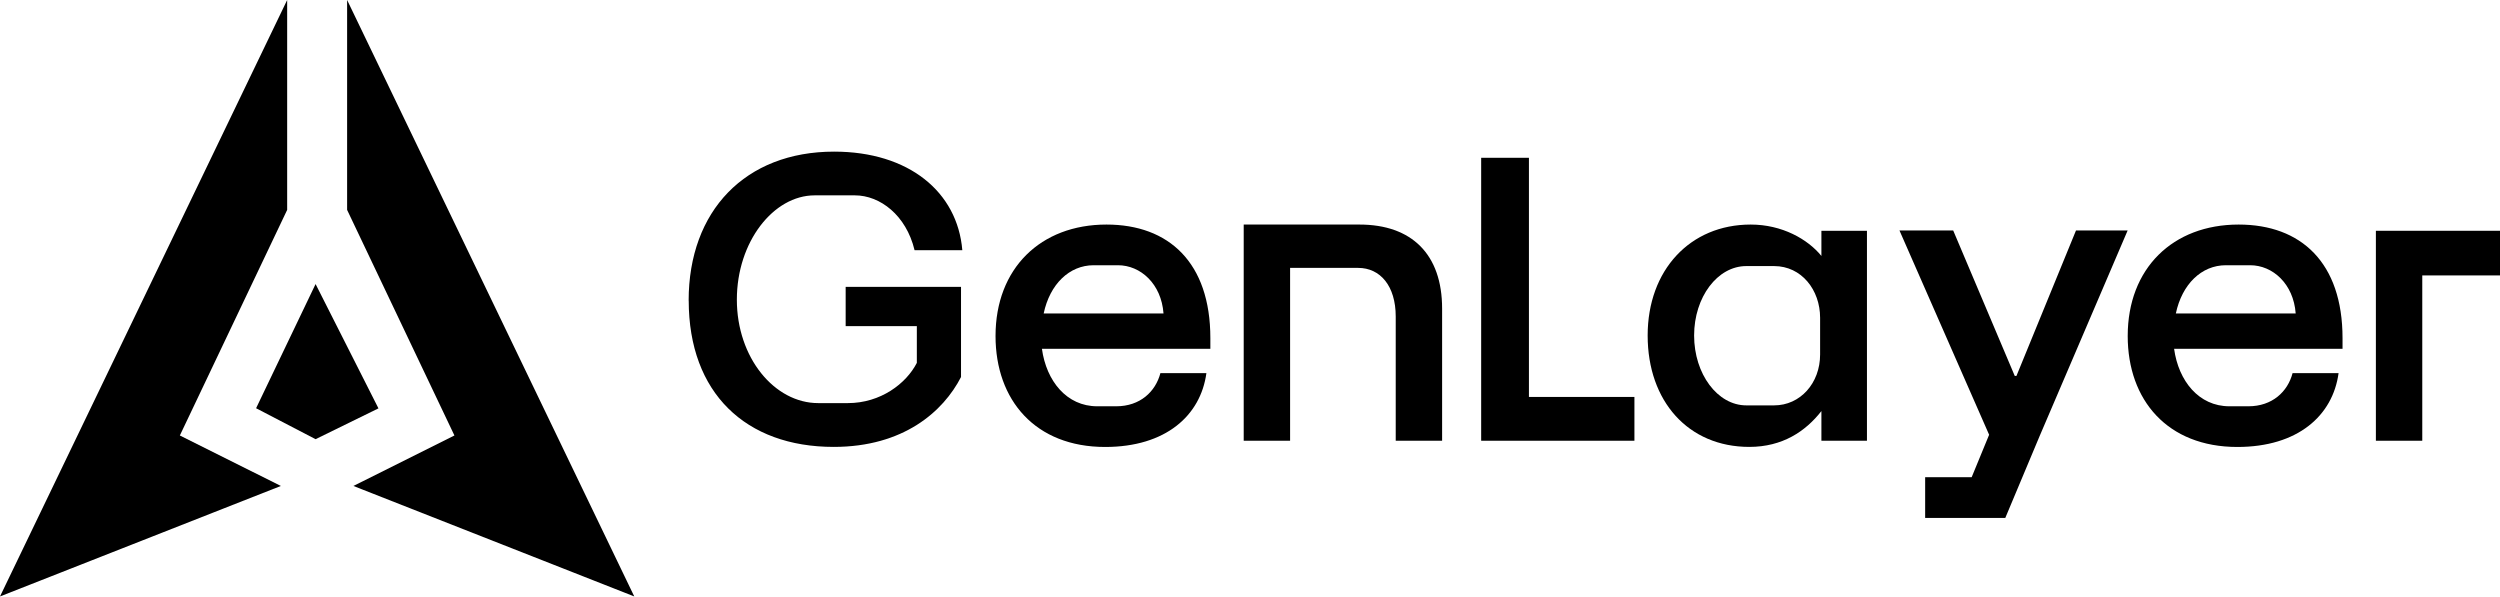
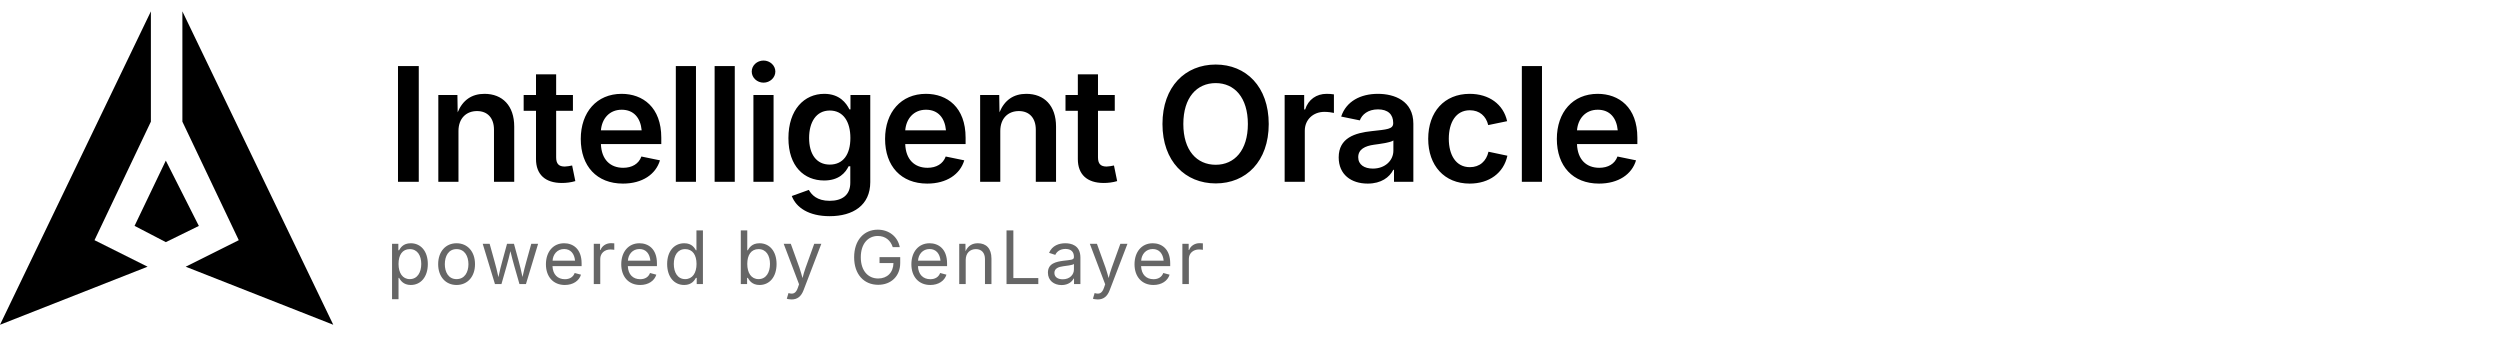
- <svg xmlns="http://www.w3.org/2000/svg" id="Layer_1" width="100%" height="100%" viewBox="0 0 385.32 91.93">
-   <path fill="currentColor" d="M296.72,79.83v-6.28h7.17l2.69-6.54-13.82-31.49h8.28l9.49,22.42h.26l9.18-22.42h7.96l-13.55,31.65-5.31,12.66h-12.36Z" />
-   <path fill="currentColor" d="M106.14,46.33c0-13.83,8.72-22.96,22.42-22.96,11.51,0,19.01,6.2,19.76,15.19h-7.36c-1.29-5.38-5.31-8.45-9.2-8.45h-6.2c-6.34,0-11.99,7.15-11.99,16.08s5.79,15.94,12.54,15.94h4.57c5.04,0,8.99-3,10.63-6.2v-5.66h-10.97v-6.06h17.78v13.9c-2.73,5.31-8.86,10.77-19.62,10.77-13.56,0-22.35-8.31-22.35-22.55Z" />
-   <path fill="currentColor" d="M153.44,51.78c0-10.42,6.95-17.17,17.1-17.17,9.61,0,16.01,5.86,16.01,17.51v1.64h-25.96c.68,4.97,3.82,8.86,8.52,8.86h2.93c3.68,0,6.06-2.25,6.81-5.11h7.09c-.89,6.54-6.27,11.38-15.6,11.38-10.77,0-16.9-7.22-16.9-17.1ZM179.33,48.31c-.34-4.57-3.54-7.43-7.02-7.43h-3.75c-3.75,0-6.75,2.93-7.7,7.43h18.46Z" />
-   <path fill="currentColor" d="M191.68,34.61h17.85c8.04,0,12.74,4.57,12.74,12.95v20.37h-7.15v-19.15c0-4.7-2.38-7.49-5.79-7.49h-10.49v26.64h-7.15v-33.32Z" />
-   <path fill="currentColor" d="M228.29,24.32h7.36v36.86h16.26v6.75h-23.62V24.32Z" />
-   <path fill="currentColor" d="M253.95,51.71c0-10.08,6.54-17.1,15.88-17.1,4.84,0,8.79,2.25,10.9,4.84v-3.88h7.02v32.36h-7.02v-4.57c-2.45,3.13-6,5.52-11.11,5.52-9.4,0-15.67-7.02-15.67-17.17ZM269.15,62.48h4.29c4.02,0,7.09-3.41,7.09-7.84v-5.66c0-4.29-2.86-7.97-7.09-7.97h-4.29c-4.43,0-8.04,4.77-8.04,10.7s3.61,10.77,8.04,10.77Z" />
-   <path fill="currentColor" d="M327.94,51.78c0-10.42,6.95-17.17,17.1-17.17,9.61,0,16.01,5.86,16.01,17.51v1.64h-25.96c.68,4.97,3.82,8.86,8.52,8.86h2.93c3.68,0,6.06-2.25,6.81-5.11h7.09c-.89,6.54-6.27,11.38-15.6,11.38-10.77,0-16.9-7.22-16.9-17.1ZM353.83,48.31c-.34-4.57-3.54-7.43-7.02-7.43h-3.75c-3.75,0-6.75,2.93-7.7,7.43h18.46Z" />
-   <path fill="currentColor" d="M366.18,35.57h19.15v6.88h-11.99v25.48h-7.15v-32.36Z" />
-   <polygon fill="currentColor" points="44.26 32.35 27.72 67.12 43.29 74.9 0 91.93 44.26 0 44.26 32.35" />
-   <polygon fill="currentColor" points="53.5 32.35 70.04 67.12 54.47 74.9 97.76 91.93 53.5 0 53.5 32.35" />
-   <polygon fill="currentColor" points="48.64 43.78 58.33 62.94 48.64 67.69 39.47 62.92 48.64 43.78" />
+ <svg xmlns="http://www.w3.org/2000/svg" viewBox="0 0 440 60">
+   <g transform="translate(0, 2) scale(0.6)">
+     <polygon fill="currentColor" points="44.26 32.35 27.72 67.12 43.29 74.9 0 91.93 44.26 0 44.26 32.35" />
+     <polygon fill="currentColor" points="53.5 32.35 70.04 67.12 54.47 74.9 97.76 91.93 53.5 0 53.5 32.35" />
+     <polygon fill="currentColor" points="48.64 43.78 58.33 62.94 48.64 67.69 39.47 62.92 48.64 43.78" />
+   </g>
+   <text x="68" y="32" fill="currentColor" font-family="Inter, system-ui, -apple-system, sans-serif" font-size="28" font-weight="600" letter-spacing="-0.5">Intelligent Oracle</text>
+   <text x="68" y="50" fill="currentColor" font-family="Inter, system-ui, -apple-system, sans-serif" font-size="13" font-weight="400" opacity="0.6" letter-spacing="0.5">powered by GenLayer</text>
</svg>
